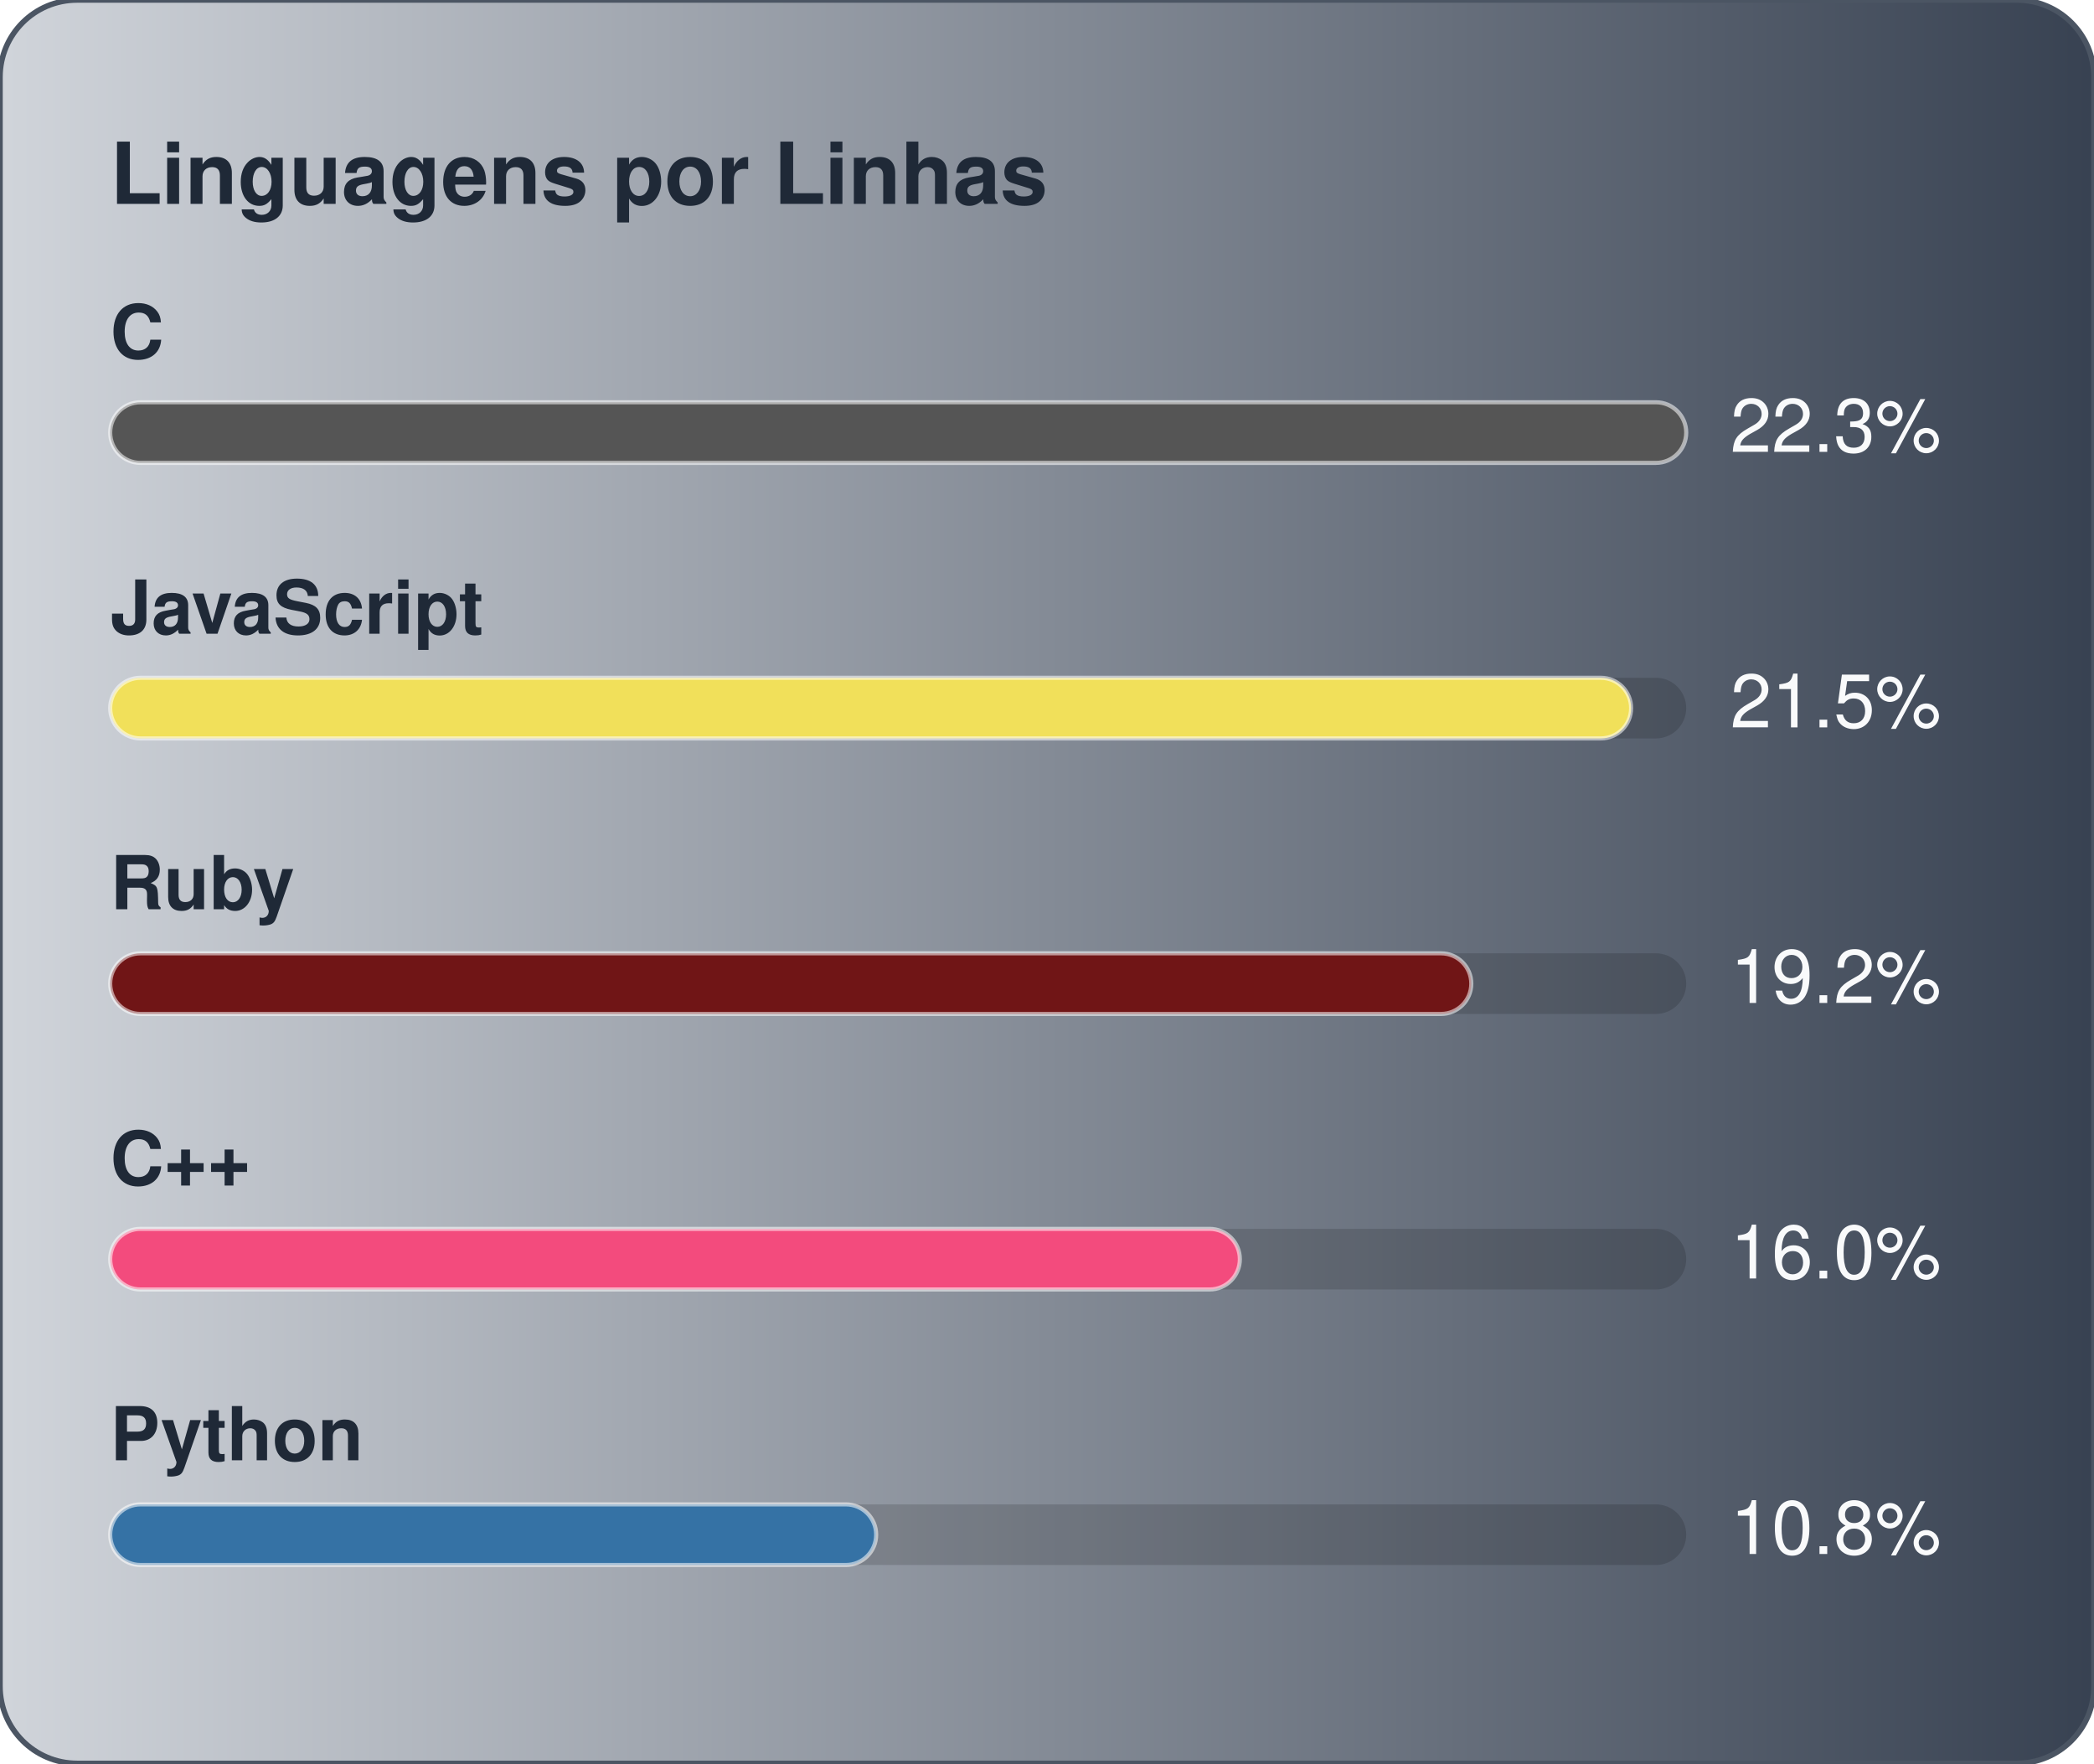
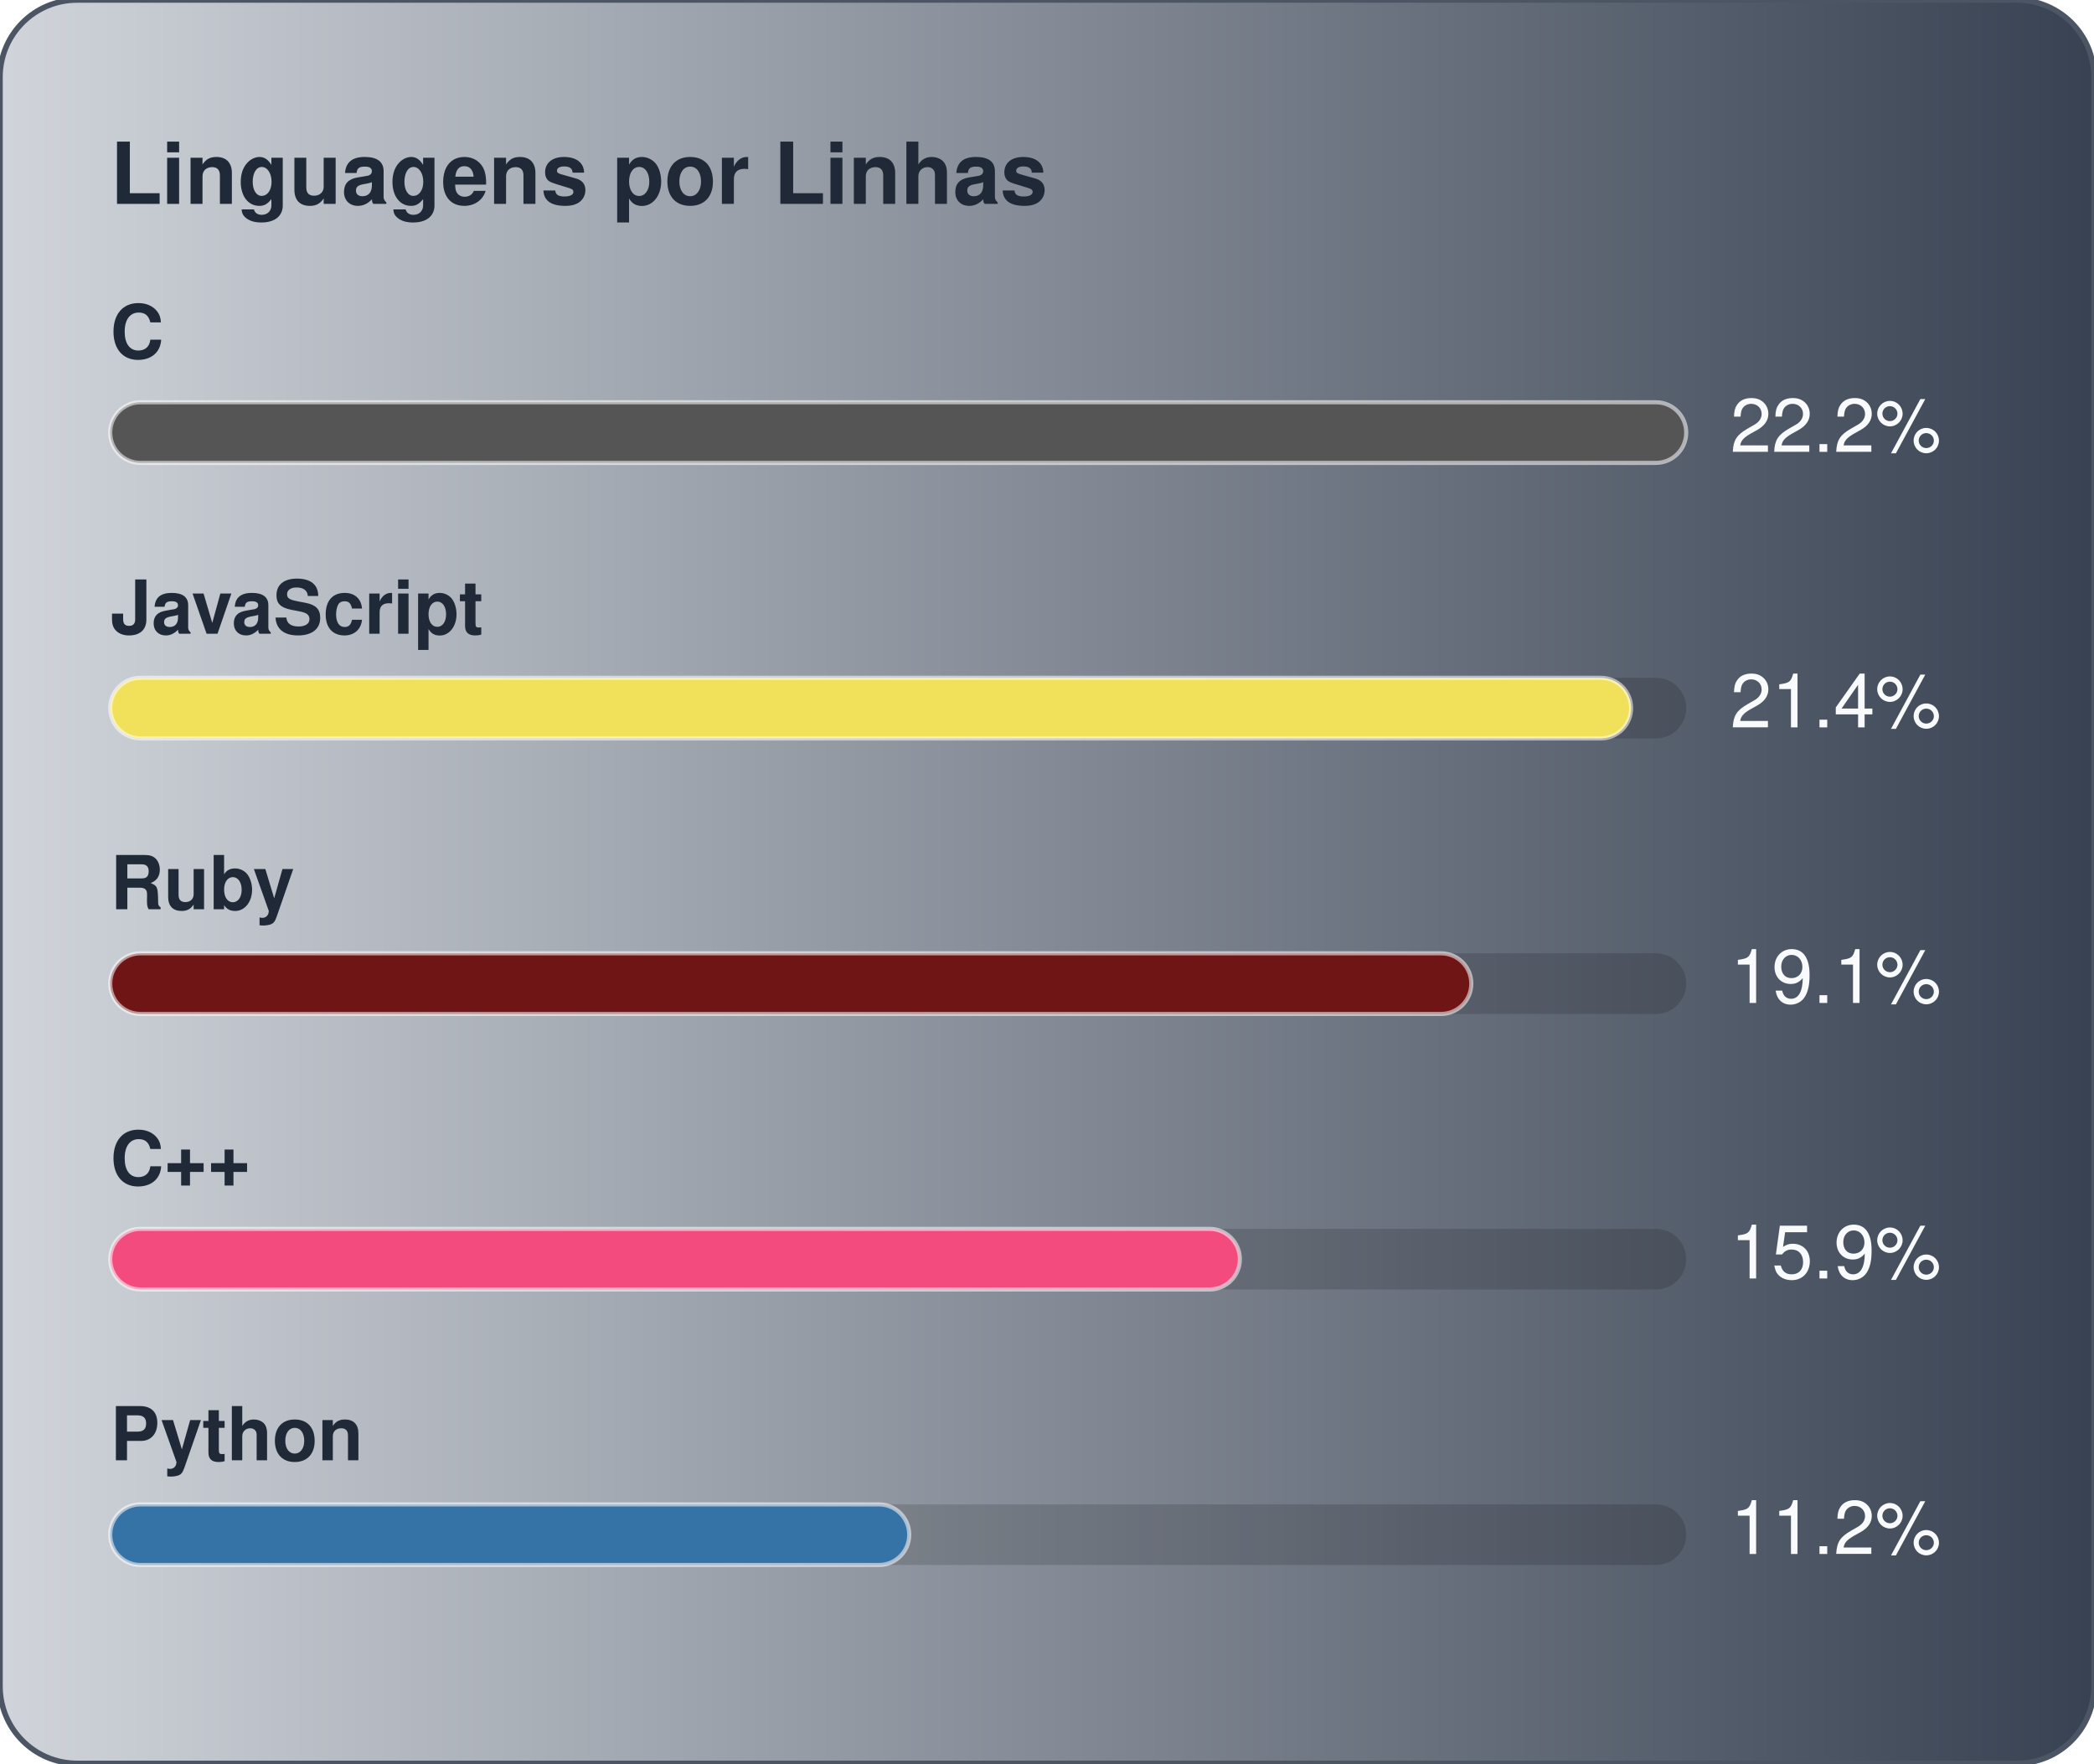
<svg xmlns="http://www.w3.org/2000/svg" width="380" height="320" viewBox="0 0 380 320" role="img" aria-label="Linguagens por Linhas">
  <defs>
    <linearGradient id="gradLangLoc" x1="0%" y1="0%" x2="100%" y2="0%">
      <stop offset="0%" stop-color="#D1D5DB" />
      <stop offset="100%" stop-color="#374151" />
    </linearGradient>
  </defs>
  <style>
    text { font-family: -apple-system, BlinkMacSystemFont, "Segoe UI", Helvetica, Arial, sans-serif; font-size: 13.5px; }
    .card { fill: url(#gradLangLoc); stroke: #4b5563; stroke-width: 1; }
    .title { fill: #1f2937; font-weight: 700; font-size: 15.5px; }
    .lbl { fill: #1f2937; font-weight: 600; }
    .val { fill: #f9fafb; }
    .track { fill: rgba(0,0,0,0.15); }
    .bar { stroke: rgba(255,255,255,0.55); stroke-width: 0.75; }
  </style>
  <rect x="0" y="0" width="380" height="320" rx="14" class="card" />
  <text x="20" y="37" class="title">Linguagens por Linhas</text>
  <text x="20" y="65" class="lbl">C</text>
  <rect x="20" y="73" width="286" height="11" rx="5.5" class="track" />
  <rect x="20" y="73" width="286" height="11" rx="5.5" fill="#555555" class="bar" />
-   <text x="314" y="82" class="val">22.3%</text>
+   <text x="314" y="82" class="val">22.2%</text>
  <text x="20" y="115" class="lbl">JavaScript</text>
  <rect x="20" y="123" width="286" height="11" rx="5.5" class="track" />
  <rect x="20" y="123" width="276" height="11" rx="5.5" fill="#f1e05a" class="bar" />
-   <text x="314" y="132" class="val">21.5%</text>
+   <text x="314" y="132" class="val">21.4%</text>
  <text x="20" y="165" class="lbl">Ruby</text>
  <rect x="20" y="173" width="286" height="11" rx="5.5" class="track" />
  <rect x="20" y="173" width="247" height="11" rx="5.5" fill="#701516" class="bar" />
-   <text x="314" y="182" class="val">19.2%</text>
+   <text x="314" y="182" class="val">19.1%</text>
  <text x="20" y="215" class="lbl">C++</text>
  <rect x="20" y="223" width="286" height="11" rx="5.5" class="track" />
  <rect x="20" y="223" width="205" height="11" rx="5.5" fill="#f34b7d" class="bar" />
-   <text x="314" y="232" class="val">16.0%</text>
+   <text x="314" y="232" class="val">15.9%</text>
  <text x="20" y="265" class="lbl">Python</text>
  <rect x="20" y="273" width="286" height="11" rx="5.5" class="track" />
-   <rect x="20" y="273" width="139" height="11" rx="5.5" fill="#3572A5" class="bar" />
-   <text x="314" y="282" class="val">10.8%</text>
+   <rect x="20" y="273" width="145" height="11" rx="5.5" fill="#3572A5" class="bar" />
+   <text x="314" y="282" class="val">11.2%</text>
</svg>
